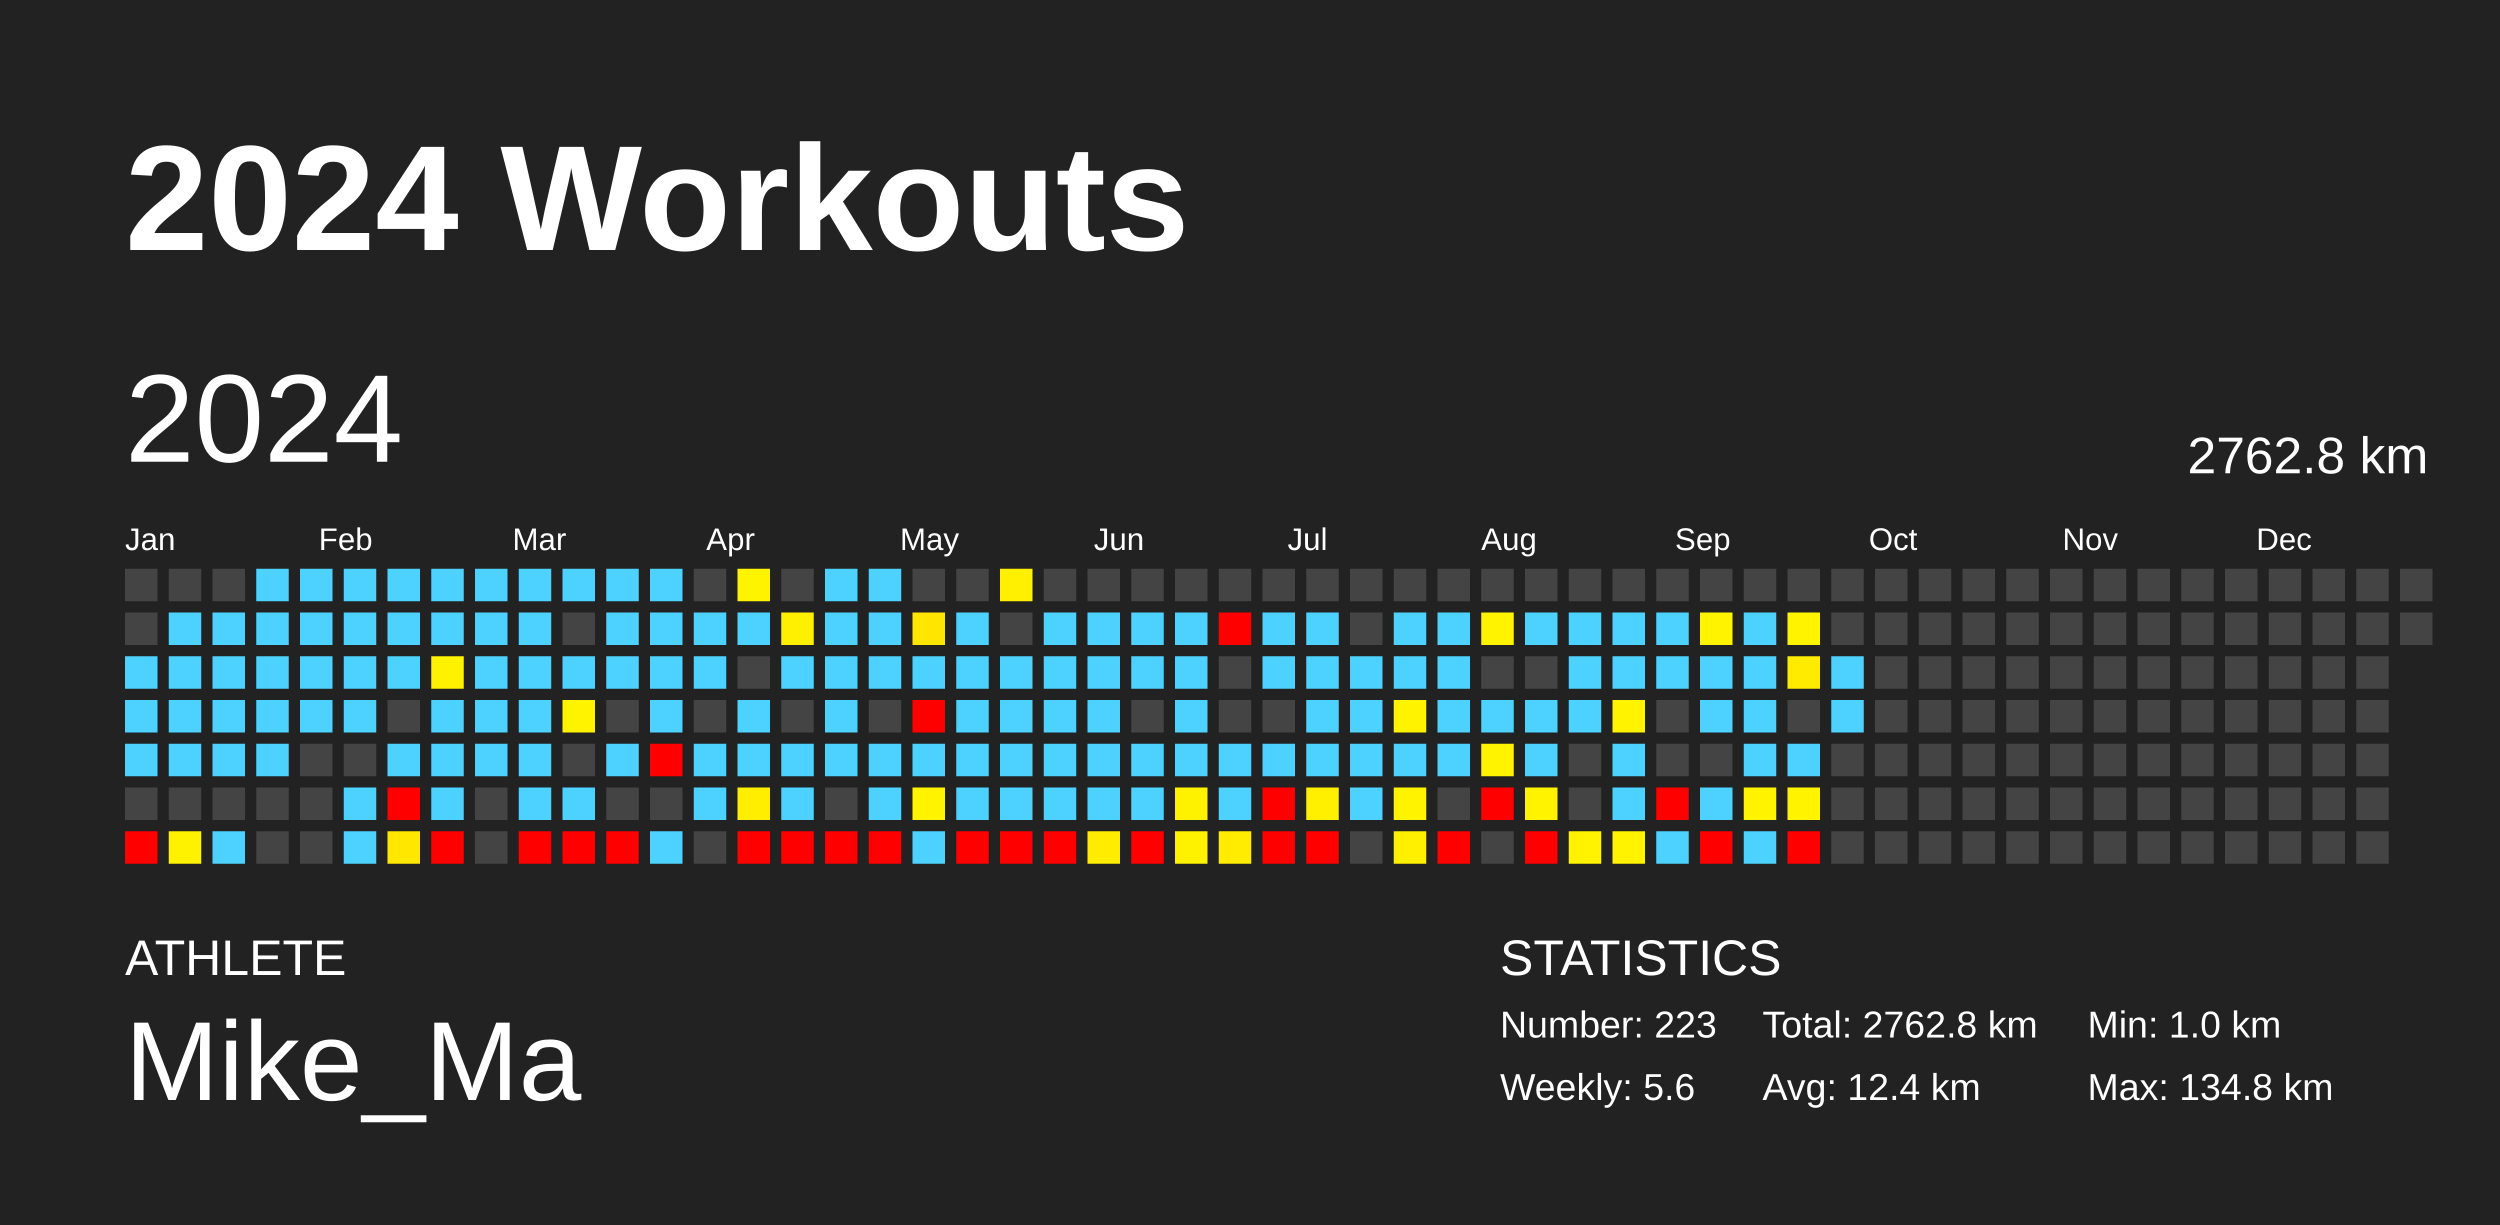
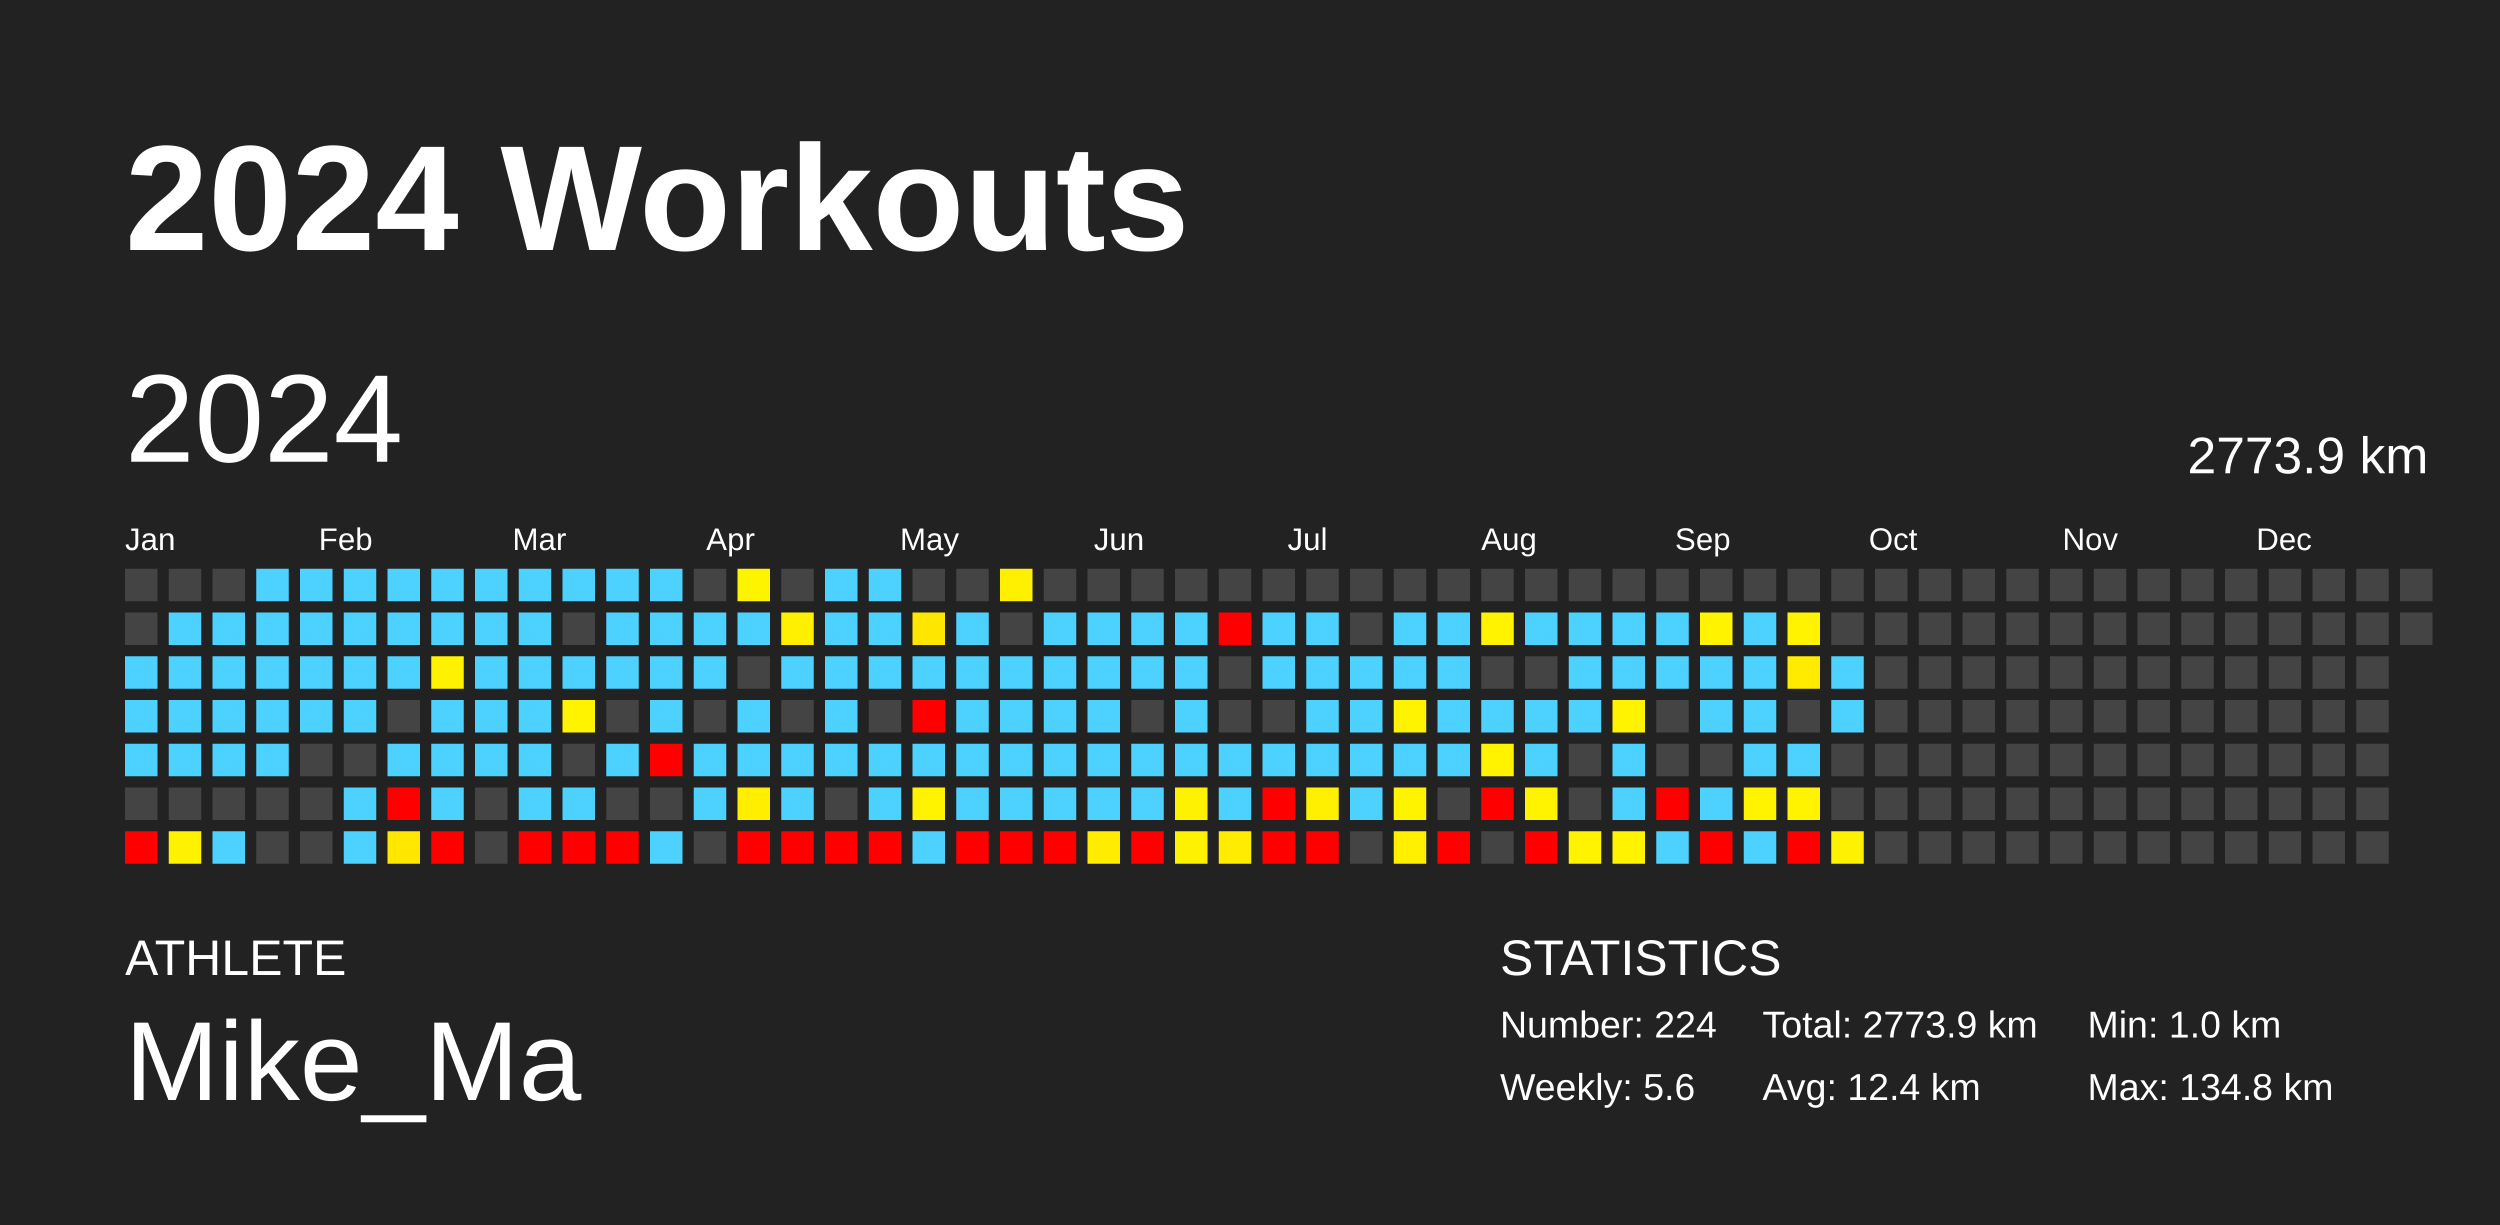
<svg xmlns="http://www.w3.org/2000/svg" baseProfile="full" height="98mm" version="1.1" viewBox="0,0,200,98" width="200mm">
  <defs />
  <rect fill="#222222" height="98" width="200" x="0" y="0" />
  <text fill="#FFFFFF" style="font-size:12px; font-family:Arial; font-weight:bold;" x="10" y="20">2024 Workouts</text>
  <text fill="#FFFFFF" style="font-size:4px; font-family:Arial" x="10" y="78">ATHLETE</text>
  <text fill="#FFFFFF" style="font-size:9px; font-family:Arial" x="10" y="88">Mike_Ma</text>
  <text fill="#FFFFFF" style="font-size:4px; font-family:Arial" x="120" y="78">STATISTICS</text>
-   <text fill="#FFFFFF" style="font-size:3px; font-family:Arial" x="120" y="83">Number: 223</text>
+   <text fill="#FFFFFF" style="font-size:3px; font-family:Arial" x="120" y="83">Number: 224</text>
  <text fill="#FFFFFF" style="font-size:3px; font-family:Arial" x="120" y="88">Weekly: 5.6</text>
-   <text fill="#FFFFFF" style="font-size:3px; font-family:Arial" x="141" y="83">Total: 2762.8 km</text>
+   <text fill="#FFFFFF" style="font-size:3px; font-family:Arial" x="141" y="83">Total: 2773.9 km</text>
  <text fill="#FFFFFF" style="font-size:3px; font-family:Arial" x="141" y="88">Avg: 12.4 km</text>
  <text fill="#FFFFFF" style="font-size:3px; font-family:Arial" x="167" y="83">Min: 1.0 km</text>
  <text fill="#FFFFFF" style="font-size:3px; font-family:Arial" x="167" y="88">Max: 134.8 km</text>
  <text dominant-baseline="hanging" fill="#FFFFFF" style="font-size:10.0px; font-family:Arial;" x="10" y="30">2024</text>
-   <text dominant-baseline="hanging" fill="#FFFFFF" style="font-size:4.125px; font-family:Arial;" x="175" y="35">2762.8 km</text>
+   <text dominant-baseline="hanging" fill="#FFFFFF" style="font-size:4.125px; font-family:Arial;" x="175" y="35">2773.9 km</text>
  <text fill="#FFFFFF" style="font-size:2.5px; font-family:Arial" x="10.0" y="44">Jan</text>
  <text fill="#FFFFFF" style="font-size:2.5px; font-family:Arial" x="25.5" y="44">Feb</text>
  <text fill="#FFFFFF" style="font-size:2.5px; font-family:Arial" x="41.0" y="44">Mar</text>
  <text fill="#FFFFFF" style="font-size:2.5px; font-family:Arial" x="56.5" y="44">Apr</text>
  <text fill="#FFFFFF" style="font-size:2.5px; font-family:Arial" x="72.0" y="44">May</text>
  <text fill="#FFFFFF" style="font-size:2.5px; font-family:Arial" x="87.5" y="44">Jun</text>
  <text fill="#FFFFFF" style="font-size:2.5px; font-family:Arial" x="103.0" y="44">Jul</text>
  <text fill="#FFFFFF" style="font-size:2.5px; font-family:Arial" x="118.5" y="44">Aug</text>
  <text fill="#FFFFFF" style="font-size:2.5px; font-family:Arial" x="134.0" y="44">Sep</text>
  <text fill="#FFFFFF" style="font-size:2.5px; font-family:Arial" x="149.5" y="44">Oct</text>
  <text fill="#FFFFFF" style="font-size:2.5px; font-family:Arial" x="165.0" y="44">Nov</text>
  <text fill="#FFFFFF" style="font-size:2.5px; font-family:Arial" x="180.5" y="44">Dec</text>
  <rect fill="#444444" height="2.6" width="2.6" x="10.0" y="45.5" />
  <rect fill="#444444" height="2.6" width="2.6" x="10.0" y="49.0" />
  <rect fill="#4dd2ff" height="2.6" width="2.6" x="10.0" y="52.5" />
  <rect fill="#4dd2ff" height="2.6" width="2.6" x="10.0" y="56.0" />
  <rect fill="#4dd2ff" height="2.6" width="2.6" x="10.0" y="59.5" />
  <rect fill="#444444" height="2.6" width="2.6" x="10.0" y="63.0" />
  <rect fill="red" height="2.6" width="2.6" x="10.0" y="66.5" />
  <rect fill="#444444" height="2.6" width="2.6" x="13.5" y="45.5" />
  <rect fill="#4dd2ff" height="2.6" width="2.6" x="13.5" y="49.0" />
  <rect fill="#4dd2ff" height="2.6" width="2.6" x="13.5" y="52.5" />
  <rect fill="#4dd2ff" height="2.6" width="2.6" x="13.5" y="56.0" />
  <rect fill="#4dd2ff" height="2.6" width="2.6" x="13.5" y="59.5" />
  <rect fill="#444444" height="2.6" width="2.6" x="13.5" y="63.0" />
  <rect fill="#fff200" height="2.6" width="2.6" x="13.5" y="66.5" />
  <rect fill="#444444" height="2.6" width="2.6" x="17.0" y="45.5" />
  <rect fill="#4dd2ff" height="2.6" width="2.6" x="17.0" y="49.0" />
  <rect fill="#4dd2ff" height="2.6" width="2.6" x="17.0" y="52.5" />
  <rect fill="#4dd2ff" height="2.6" width="2.6" x="17.0" y="56.0" />
  <rect fill="#4dd2ff" height="2.6" width="2.6" x="17.0" y="59.5" />
  <rect fill="#444444" height="2.6" width="2.6" x="17.0" y="63.0" />
  <rect fill="#4dd2ff" height="2.6" width="2.6" x="17.0" y="66.5" />
  <rect fill="#4dd2ff" height="2.6" width="2.6" x="20.5" y="45.5" />
  <rect fill="#4dd2ff" height="2.6" width="2.6" x="20.5" y="49.0" />
  <rect fill="#4dd2ff" height="2.6" width="2.6" x="20.5" y="52.5" />
  <rect fill="#4dd2ff" height="2.6" width="2.6" x="20.5" y="56.0" />
  <rect fill="#4dd2ff" height="2.6" width="2.6" x="20.5" y="59.5" />
  <rect fill="#444444" height="2.6" width="2.6" x="20.5" y="63.0" />
  <rect fill="#444444" height="2.6" width="2.6" x="20.5" y="66.5" />
  <rect fill="#4dd2ff" height="2.6" width="2.6" x="24.0" y="45.5" />
  <rect fill="#4dd2ff" height="2.6" width="2.6" x="24.0" y="49.0" />
  <rect fill="#4dd2ff" height="2.6" width="2.6" x="24.0" y="52.5" />
  <rect fill="#4dd2ff" height="2.6" width="2.6" x="24.0" y="56.0" />
  <rect fill="#444444" height="2.6" width="2.6" x="24.0" y="59.5" />
  <rect fill="#444444" height="2.6" width="2.6" x="24.0" y="63.0" />
  <rect fill="#444444" height="2.6" width="2.6" x="24.0" y="66.5" />
  <rect fill="#4dd2ff" height="2.6" width="2.6" x="27.5" y="45.5" />
  <rect fill="#4dd2ff" height="2.6" width="2.6" x="27.5" y="49.0" />
  <rect fill="#4dd2ff" height="2.6" width="2.6" x="27.5" y="52.5" />
  <rect fill="#4dd2ff" height="2.6" width="2.6" x="27.5" y="56.0" />
  <rect fill="#444444" height="2.6" width="2.6" x="27.5" y="59.5" />
  <rect fill="#4dd2ff" height="2.6" width="2.6" x="27.5" y="63.0" />
  <rect fill="#4dd2ff" height="2.6" width="2.6" x="27.5" y="66.5" />
  <rect fill="#4dd2ff" height="2.6" width="2.6" x="31.0" y="45.5" />
  <rect fill="#4dd2ff" height="2.6" width="2.6" x="31.0" y="49.0" />
  <rect fill="#4dd2ff" height="2.6" width="2.6" x="31.0" y="52.5" />
  <rect fill="#444444" height="2.6" width="2.6" x="31.0" y="56.0" />
  <rect fill="#4dd2ff" height="2.6" width="2.6" x="31.0" y="59.5" />
  <rect fill="red" height="2.6" width="2.6" x="31.0" y="63.0" />
  <rect fill="#ffe700" height="2.6" width="2.6" x="31.0" y="66.5" />
  <rect fill="#4dd2ff" height="2.6" width="2.6" x="34.5" y="45.5" />
  <rect fill="#4dd2ff" height="2.6" width="2.6" x="34.5" y="49.0" />
  <rect fill="#fff200" height="2.6" width="2.6" x="34.5" y="52.5" />
  <rect fill="#4dd2ff" height="2.6" width="2.6" x="34.5" y="56.0" />
  <rect fill="#4dd2ff" height="2.6" width="2.6" x="34.5" y="59.5" />
  <rect fill="#4dd2ff" height="2.6" width="2.6" x="34.5" y="63.0" />
  <rect fill="red" height="2.6" width="2.6" x="34.5" y="66.5" />
  <rect fill="#4dd2ff" height="2.6" width="2.6" x="38.0" y="45.5" />
  <rect fill="#4dd2ff" height="2.6" width="2.6" x="38.0" y="49.0" />
  <rect fill="#4dd2ff" height="2.6" width="2.6" x="38.0" y="52.5" />
  <rect fill="#4dd2ff" height="2.6" width="2.6" x="38.0" y="56.0" />
  <rect fill="#4dd2ff" height="2.6" width="2.6" x="38.0" y="59.5" />
  <rect fill="#444444" height="2.6" width="2.6" x="38.0" y="63.0" />
  <rect fill="#444444" height="2.6" width="2.6" x="38.0" y="66.5" />
  <rect fill="#4dd2ff" height="2.6" width="2.6" x="41.5" y="45.5" />
  <rect fill="#4dd2ff" height="2.6" width="2.6" x="41.5" y="49.0" />
  <rect fill="#4dd2ff" height="2.6" width="2.6" x="41.5" y="52.5" />
  <rect fill="#4dd2ff" height="2.6" width="2.6" x="41.5" y="56.0" />
  <rect fill="#4dd2ff" height="2.6" width="2.6" x="41.5" y="59.5" />
  <rect fill="#4dd2ff" height="2.6" width="2.6" x="41.5" y="63.0" />
  <rect fill="red" height="2.6" width="2.6" x="41.5" y="66.5" />
  <rect fill="#4dd2ff" height="2.6" width="2.6" x="45.0" y="45.5" />
  <rect fill="#444444" height="2.6" width="2.6" x="45.0" y="49.0" />
  <rect fill="#4dd2ff" height="2.6" width="2.6" x="45.0" y="52.5" />
  <rect fill="#fff300" height="2.6" width="2.6" x="45.0" y="56.0" />
  <rect fill="#444444" height="2.6" width="2.6" x="45.0" y="59.5" />
  <rect fill="#4dd2ff" height="2.6" width="2.6" x="45.0" y="63.0" />
  <rect fill="red" height="2.6" width="2.6" x="45.0" y="66.5" />
  <rect fill="#4dd2ff" height="2.6" width="2.6" x="48.5" y="45.5" />
  <rect fill="#4dd2ff" height="2.6" width="2.6" x="48.5" y="49.0" />
  <rect fill="#4dd2ff" height="2.6" width="2.6" x="48.5" y="52.5" />
  <rect fill="#444444" height="2.6" width="2.6" x="48.5" y="56.0" />
  <rect fill="#4dd2ff" height="2.6" width="2.6" x="48.5" y="59.5" />
  <rect fill="#444444" height="2.6" width="2.6" x="48.5" y="63.0" />
  <rect fill="red" height="2.6" width="2.6" x="48.5" y="66.5" />
  <rect fill="#4dd2ff" height="2.6" width="2.6" x="52.0" y="45.5" />
  <rect fill="#4dd2ff" height="2.6" width="2.6" x="52.0" y="49.0" />
  <rect fill="#4dd2ff" height="2.6" width="2.6" x="52.0" y="52.5" />
  <rect fill="#4dd2ff" height="2.6" width="2.6" x="52.0" y="56.0" />
  <rect fill="red" height="2.6" width="2.6" x="52.0" y="59.5" />
  <rect fill="#444444" height="2.6" width="2.6" x="52.0" y="63.0" />
  <rect fill="#4dd2ff" height="2.6" width="2.6" x="52.0" y="66.5" />
  <rect fill="#444444" height="2.6" width="2.6" x="55.5" y="45.5" />
  <rect fill="#4dd2ff" height="2.6" width="2.6" x="55.5" y="49.0" />
  <rect fill="#4dd2ff" height="2.6" width="2.6" x="55.5" y="52.5" />
  <rect fill="#444444" height="2.6" width="2.6" x="55.5" y="56.0" />
  <rect fill="#4dd2ff" height="2.6" width="2.6" x="55.5" y="59.5" />
  <rect fill="#4dd2ff" height="2.6" width="2.6" x="55.5" y="63.0" />
  <rect fill="#444444" height="2.6" width="2.6" x="55.5" y="66.5" />
  <rect fill="#fff400" height="2.6" width="2.6" x="59.0" y="45.5" />
  <rect fill="#4dd2ff" height="2.6" width="2.6" x="59.0" y="49.0" />
  <rect fill="#444444" height="2.6" width="2.6" x="59.0" y="52.5" />
  <rect fill="#4dd2ff" height="2.6" width="2.6" x="59.0" y="56.0" />
  <rect fill="#4dd2ff" height="2.6" width="2.6" x="59.0" y="59.5" />
  <rect fill="#ffee00" height="2.6" width="2.6" x="59.0" y="63.0" />
  <rect fill="red" height="2.6" width="2.6" x="59.0" y="66.5" />
  <rect fill="#444444" height="2.6" width="2.6" x="62.5" y="45.5" />
  <rect fill="#ffef00" height="2.6" width="2.6" x="62.5" y="49.0" />
  <rect fill="#4dd2ff" height="2.6" width="2.6" x="62.5" y="52.5" />
  <rect fill="#444444" height="2.6" width="2.6" x="62.5" y="56.0" />
  <rect fill="#4dd2ff" height="2.6" width="2.6" x="62.5" y="59.5" />
  <rect fill="#4dd2ff" height="2.6" width="2.6" x="62.5" y="63.0" />
  <rect fill="red" height="2.6" width="2.6" x="62.5" y="66.5" />
  <rect fill="#4dd2ff" height="2.6" width="2.6" x="66.0" y="45.5" />
  <rect fill="#4dd2ff" height="2.6" width="2.6" x="66.0" y="49.0" />
  <rect fill="#4dd2ff" height="2.6" width="2.6" x="66.0" y="52.5" />
  <rect fill="#4dd2ff" height="2.6" width="2.6" x="66.0" y="56.0" />
  <rect fill="#4dd2ff" height="2.6" width="2.6" x="66.0" y="59.5" />
  <rect fill="#444444" height="2.6" width="2.6" x="66.0" y="63.0" />
  <rect fill="red" height="2.6" width="2.6" x="66.0" y="66.5" />
  <rect fill="#4dd2ff" height="2.6" width="2.6" x="69.5" y="45.5" />
  <rect fill="#4dd2ff" height="2.6" width="2.6" x="69.5" y="49.0" />
  <rect fill="#4dd2ff" height="2.6" width="2.6" x="69.5" y="52.5" />
  <rect fill="#444444" height="2.6" width="2.6" x="69.5" y="56.0" />
  <rect fill="#4dd2ff" height="2.6" width="2.6" x="69.5" y="59.5" />
  <rect fill="#4dd2ff" height="2.6" width="2.6" x="69.5" y="63.0" />
  <rect fill="red" height="2.6" width="2.6" x="69.5" y="66.5" />
  <rect fill="#444444" height="2.6" width="2.6" x="73.0" y="45.5" />
  <rect fill="#ffe600" height="2.6" width="2.6" x="73.0" y="49.0" />
  <rect fill="#4dd2ff" height="2.6" width="2.6" x="73.0" y="52.5" />
  <rect fill="red" height="2.6" width="2.6" x="73.0" y="56.0" />
  <rect fill="#4dd2ff" height="2.6" width="2.6" x="73.0" y="59.5" />
  <rect fill="#fff300" height="2.6" width="2.6" x="73.0" y="63.0" />
  <rect fill="#4dd2ff" height="2.6" width="2.6" x="73.0" y="66.5" />
  <rect fill="#444444" height="2.6" width="2.6" x="76.5" y="45.5" />
  <rect fill="#4dd2ff" height="2.6" width="2.6" x="76.5" y="49.0" />
  <rect fill="#4dd2ff" height="2.6" width="2.6" x="76.5" y="52.5" />
  <rect fill="#4dd2ff" height="2.6" width="2.6" x="76.5" y="56.0" />
  <rect fill="#4dd2ff" height="2.6" width="2.6" x="76.5" y="59.5" />
  <rect fill="#4dd2ff" height="2.6" width="2.6" x="76.5" y="63.0" />
  <rect fill="red" height="2.6" width="2.6" x="76.5" y="66.5" />
  <rect fill="#ffef00" height="2.6" width="2.6" x="80.0" y="45.5" />
  <rect fill="#444444" height="2.6" width="2.6" x="80.0" y="49.0" />
  <rect fill="#4dd2ff" height="2.6" width="2.6" x="80.0" y="52.5" />
  <rect fill="#4dd2ff" height="2.6" width="2.6" x="80.0" y="56.0" />
  <rect fill="#4dd2ff" height="2.6" width="2.6" x="80.0" y="59.5" />
  <rect fill="#4dd2ff" height="2.6" width="2.6" x="80.0" y="63.0" />
  <rect fill="red" height="2.6" width="2.6" x="80.0" y="66.5" />
  <rect fill="#444444" height="2.6" width="2.6" x="83.5" y="45.5" />
  <rect fill="#4dd2ff" height="2.6" width="2.6" x="83.5" y="49.0" />
  <rect fill="#4dd2ff" height="2.6" width="2.6" x="83.5" y="52.5" />
  <rect fill="#4dd2ff" height="2.6" width="2.6" x="83.5" y="56.0" />
  <rect fill="#4dd2ff" height="2.6" width="2.6" x="83.5" y="59.5" />
  <rect fill="#4dd2ff" height="2.6" width="2.6" x="83.5" y="63.0" />
  <rect fill="red" height="2.6" width="2.6" x="83.5" y="66.5" />
  <rect fill="#444444" height="2.6" width="2.6" x="87.0" y="45.5" />
  <rect fill="#4dd2ff" height="2.6" width="2.6" x="87.0" y="49.0" />
  <rect fill="#4dd2ff" height="2.6" width="2.6" x="87.0" y="52.5" />
  <rect fill="#4dd2ff" height="2.6" width="2.6" x="87.0" y="56.0" />
  <rect fill="#4dd2ff" height="2.6" width="2.6" x="87.0" y="59.5" />
  <rect fill="#4dd2ff" height="2.6" width="2.6" x="87.0" y="63.0" />
  <rect fill="#ffec00" height="2.6" width="2.6" x="87.0" y="66.5" />
  <rect fill="#444444" height="2.6" width="2.6" x="90.5" y="45.5" />
  <rect fill="#4dd2ff" height="2.6" width="2.6" x="90.5" y="49.0" />
  <rect fill="#4dd2ff" height="2.6" width="2.6" x="90.5" y="52.5" />
  <rect fill="#444444" height="2.6" width="2.6" x="90.5" y="56.0" />
  <rect fill="#4dd2ff" height="2.6" width="2.6" x="90.5" y="59.5" />
  <rect fill="#4dd2ff" height="2.6" width="2.6" x="90.5" y="63.0" />
  <rect fill="red" height="2.6" width="2.6" x="90.5" y="66.5" />
  <rect fill="#444444" height="2.6" width="2.6" x="94.0" y="45.5" />
  <rect fill="#4dd2ff" height="2.6" width="2.6" x="94.0" y="49.0" />
  <rect fill="#4dd2ff" height="2.6" width="2.6" x="94.0" y="52.5" />
  <rect fill="#4dd2ff" height="2.6" width="2.6" x="94.0" y="56.0" />
  <rect fill="#4dd2ff" height="2.6" width="2.6" x="94.0" y="59.5" />
  <rect fill="#fff200" height="2.6" width="2.6" x="94.0" y="63.0" />
  <rect fill="#fff200" height="2.6" width="2.6" x="94.0" y="66.5" />
  <rect fill="#444444" height="2.6" width="2.6" x="97.5" y="45.5" />
  <rect fill="red" height="2.6" width="2.6" x="97.5" y="49.0" />
  <rect fill="#444444" height="2.6" width="2.6" x="97.5" y="52.5" />
  <rect fill="#444444" height="2.6" width="2.6" x="97.5" y="56.0" />
  <rect fill="#4dd2ff" height="2.6" width="2.6" x="97.5" y="59.5" />
  <rect fill="#4dd2ff" height="2.6" width="2.6" x="97.5" y="63.0" />
  <rect fill="#ffec00" height="2.6" width="2.6" x="97.5" y="66.5" />
  <rect fill="#444444" height="2.6" width="2.6" x="101.0" y="45.5" />
  <rect fill="#4dd2ff" height="2.6" width="2.6" x="101.0" y="49.0" />
  <rect fill="#4dd2ff" height="2.6" width="2.6" x="101.0" y="52.5" />
  <rect fill="#444444" height="2.6" width="2.6" x="101.0" y="56.0" />
  <rect fill="#4dd2ff" height="2.6" width="2.6" x="101.0" y="59.5" />
  <rect fill="red" height="2.6" width="2.6" x="101.0" y="63.0" />
  <rect fill="red" height="2.6" width="2.6" x="101.0" y="66.5" />
  <rect fill="#444444" height="2.6" width="2.6" x="104.5" y="45.5" />
  <rect fill="#4dd2ff" height="2.6" width="2.6" x="104.5" y="49.0" />
  <rect fill="#4dd2ff" height="2.6" width="2.6" x="104.5" y="52.5" />
  <rect fill="#4dd2ff" height="2.6" width="2.6" x="104.5" y="56.0" />
  <rect fill="#4dd2ff" height="2.6" width="2.6" x="104.5" y="59.5" />
  <rect fill="#fff000" height="2.6" width="2.6" x="104.5" y="63.0" />
  <rect fill="red" height="2.6" width="2.6" x="104.5" y="66.5" />
  <rect fill="#444444" height="2.6" width="2.6" x="108.0" y="45.5" />
  <rect fill="#444444" height="2.6" width="2.6" x="108.0" y="49.0" />
  <rect fill="#4dd2ff" height="2.6" width="2.6" x="108.0" y="52.5" />
  <rect fill="#4dd2ff" height="2.6" width="2.6" x="108.0" y="56.0" />
  <rect fill="#4dd2ff" height="2.6" width="2.6" x="108.0" y="59.5" />
  <rect fill="#4dd2ff" height="2.6" width="2.6" x="108.0" y="63.0" />
  <rect fill="#444444" height="2.6" width="2.6" x="108.0" y="66.5" />
  <rect fill="#444444" height="2.6" width="2.6" x="111.5" y="45.5" />
  <rect fill="#4dd2ff" height="2.6" width="2.6" x="111.5" y="49.0" />
  <rect fill="#4dd2ff" height="2.6" width="2.6" x="111.5" y="52.5" />
  <rect fill="#fff300" height="2.6" width="2.6" x="111.5" y="56.0" />
  <rect fill="#4dd2ff" height="2.6" width="2.6" x="111.5" y="59.5" />
  <rect fill="#fff300" height="2.6" width="2.6" x="111.5" y="63.0" />
  <rect fill="#fff000" height="2.6" width="2.6" x="111.5" y="66.5" />
  <rect fill="#444444" height="2.6" width="2.6" x="115.0" y="45.5" />
  <rect fill="#4dd2ff" height="2.6" width="2.6" x="115.0" y="49.0" />
  <rect fill="#4dd2ff" height="2.6" width="2.6" x="115.0" y="52.5" />
  <rect fill="#4dd2ff" height="2.6" width="2.6" x="115.0" y="56.0" />
  <rect fill="#4dd2ff" height="2.6" width="2.6" x="115.0" y="59.5" />
  <rect fill="#444444" height="2.6" width="2.6" x="115.0" y="63.0" />
  <rect fill="red" height="2.6" width="2.6" x="115.0" y="66.5" />
  <rect fill="#444444" height="2.6" width="2.6" x="118.5" y="45.5" />
  <rect fill="#fff300" height="2.6" width="2.6" x="118.5" y="49.0" />
  <rect fill="#444444" height="2.6" width="2.6" x="118.5" y="52.5" />
  <rect fill="#4dd2ff" height="2.6" width="2.6" x="118.5" y="56.0" />
  <rect fill="#fff300" height="2.6" width="2.6" x="118.5" y="59.5" />
  <rect fill="red" height="2.6" width="2.6" x="118.5" y="63.0" />
  <rect fill="#444444" height="2.6" width="2.6" x="118.5" y="66.5" />
  <rect fill="#444444" height="2.6" width="2.6" x="122.0" y="45.5" />
  <rect fill="#4dd2ff" height="2.6" width="2.6" x="122.0" y="49.0" />
  <rect fill="#444444" height="2.6" width="2.6" x="122.0" y="52.5" />
  <rect fill="#4dd2ff" height="2.6" width="2.6" x="122.0" y="56.0" />
  <rect fill="#4dd2ff" height="2.6" width="2.6" x="122.0" y="59.5" />
  <rect fill="#fff300" height="2.6" width="2.6" x="122.0" y="63.0" />
  <rect fill="red" height="2.6" width="2.6" x="122.0" y="66.5" />
  <rect fill="#444444" height="2.6" width="2.6" x="125.5" y="45.5" />
  <rect fill="#4dd2ff" height="2.6" width="2.6" x="125.5" y="49.0" />
  <rect fill="#4dd2ff" height="2.6" width="2.6" x="125.5" y="52.5" />
  <rect fill="#4dd2ff" height="2.6" width="2.6" x="125.5" y="56.0" />
  <rect fill="#444444" height="2.6" width="2.6" x="125.5" y="59.5" />
  <rect fill="#444444" height="2.6" width="2.6" x="125.5" y="63.0" />
  <rect fill="#fff300" height="2.6" width="2.6" x="125.5" y="66.5" />
  <rect fill="#444444" height="2.6" width="2.6" x="129.0" y="45.5" />
  <rect fill="#4dd2ff" height="2.6" width="2.6" x="129.0" y="49.0" />
  <rect fill="#4dd2ff" height="2.6" width="2.6" x="129.0" y="52.5" />
  <rect fill="#fff300" height="2.6" width="2.6" x="129.0" y="56.0" />
  <rect fill="#4dd2ff" height="2.6" width="2.6" x="129.0" y="59.5" />
  <rect fill="#4dd2ff" height="2.6" width="2.6" x="129.0" y="63.0" />
  <rect fill="#fff300" height="2.6" width="2.6" x="129.0" y="66.5" />
  <rect fill="#444444" height="2.6" width="2.6" x="132.5" y="45.5" />
  <rect fill="#4dd2ff" height="2.6" width="2.6" x="132.5" y="49.0" />
  <rect fill="#4dd2ff" height="2.6" width="2.6" x="132.5" y="52.5" />
  <rect fill="#444444" height="2.6" width="2.6" x="132.5" y="56.0" />
  <rect fill="#444444" height="2.6" width="2.6" x="132.5" y="59.5" />
  <rect fill="red" height="2.6" width="2.6" x="132.5" y="63.0" />
  <rect fill="#4dd2ff" height="2.6" width="2.6" x="132.5" y="66.5" />
  <rect fill="#444444" height="2.6" width="2.6" x="136.0" y="45.5" />
  <rect fill="#fff300" height="2.6" width="2.6" x="136.0" y="49.0" />
  <rect fill="#4dd2ff" height="2.6" width="2.6" x="136.0" y="52.5" />
  <rect fill="#4dd2ff" height="2.6" width="2.6" x="136.0" y="56.0" />
  <rect fill="#444444" height="2.6" width="2.6" x="136.0" y="59.5" />
  <rect fill="#4dd2ff" height="2.6" width="2.6" x="136.0" y="63.0" />
  <rect fill="red" height="2.6" width="2.6" x="136.0" y="66.5" />
  <rect fill="#444444" height="2.6" width="2.6" x="139.5" y="45.5" />
  <rect fill="#4dd2ff" height="2.6" width="2.6" x="139.5" y="49.0" />
  <rect fill="#4dd2ff" height="2.6" width="2.6" x="139.5" y="52.5" />
  <rect fill="#4dd2ff" height="2.6" width="2.6" x="139.5" y="56.0" />
  <rect fill="#4dd2ff" height="2.6" width="2.6" x="139.5" y="59.5" />
  <rect fill="#fff300" height="2.6" width="2.6" x="139.5" y="63.0" />
  <rect fill="#4dd2ff" height="2.6" width="2.6" x="139.5" y="66.5" />
  <rect fill="#444444" height="2.6" width="2.6" x="143.0" y="45.5" />
  <rect fill="#fff300" height="2.6" width="2.6" x="143.0" y="49.0" />
  <rect fill="#ffeb00" height="2.6" width="2.6" x="143.0" y="52.5" />
  <rect fill="#444444" height="2.6" width="2.6" x="143.0" y="56.0" />
  <rect fill="#4dd2ff" height="2.6" width="2.6" x="143.0" y="59.5" />
  <rect fill="#fff300" height="2.6" width="2.6" x="143.0" y="63.0" />
  <rect fill="red" height="2.6" width="2.6" x="143.0" y="66.5" />
  <rect fill="#444444" height="2.6" width="2.6" x="146.5" y="45.5" />
  <rect fill="#444444" height="2.6" width="2.6" x="146.5" y="49.0" />
  <rect fill="#4dd2ff" height="2.6" width="2.6" x="146.5" y="52.5" />
  <rect fill="#4dd2ff" height="2.6" width="2.6" x="146.5" y="56.0" />
  <rect fill="#444444" height="2.6" width="2.6" x="146.5" y="59.5" />
  <rect fill="#444444" height="2.6" width="2.6" x="146.5" y="63.0" />
-   <rect fill="#444444" height="2.6" width="2.6" x="146.5" y="66.5" />
+   <rect fill="#fff200" height="2.6" width="2.6" x="146.5" y="66.5" />
  <rect fill="#444444" height="2.6" width="2.6" x="150.0" y="45.5" />
  <rect fill="#444444" height="2.6" width="2.6" x="150.0" y="49.0" />
  <rect fill="#444444" height="2.6" width="2.6" x="150.0" y="52.5" />
  <rect fill="#444444" height="2.6" width="2.6" x="150.0" y="56.0" />
  <rect fill="#444444" height="2.6" width="2.6" x="150.0" y="59.5" />
  <rect fill="#444444" height="2.6" width="2.6" x="150.0" y="63.0" />
  <rect fill="#444444" height="2.6" width="2.6" x="150.0" y="66.5" />
  <rect fill="#444444" height="2.6" width="2.6" x="153.5" y="45.5" />
  <rect fill="#444444" height="2.6" width="2.6" x="153.5" y="49.0" />
  <rect fill="#444444" height="2.6" width="2.6" x="153.5" y="52.5" />
  <rect fill="#444444" height="2.6" width="2.6" x="153.5" y="56.0" />
  <rect fill="#444444" height="2.6" width="2.6" x="153.5" y="59.5" />
  <rect fill="#444444" height="2.6" width="2.6" x="153.5" y="63.0" />
  <rect fill="#444444" height="2.6" width="2.6" x="153.5" y="66.5" />
  <rect fill="#444444" height="2.6" width="2.6" x="157.0" y="45.5" />
  <rect fill="#444444" height="2.6" width="2.6" x="157.0" y="49.0" />
  <rect fill="#444444" height="2.6" width="2.6" x="157.0" y="52.5" />
  <rect fill="#444444" height="2.6" width="2.6" x="157.0" y="56.0" />
  <rect fill="#444444" height="2.6" width="2.6" x="157.0" y="59.5" />
  <rect fill="#444444" height="2.6" width="2.6" x="157.0" y="63.0" />
  <rect fill="#444444" height="2.6" width="2.6" x="157.0" y="66.5" />
  <rect fill="#444444" height="2.6" width="2.6" x="160.5" y="45.5" />
  <rect fill="#444444" height="2.6" width="2.6" x="160.5" y="49.0" />
  <rect fill="#444444" height="2.6" width="2.6" x="160.5" y="52.5" />
  <rect fill="#444444" height="2.6" width="2.6" x="160.5" y="56.0" />
  <rect fill="#444444" height="2.6" width="2.6" x="160.5" y="59.5" />
  <rect fill="#444444" height="2.6" width="2.6" x="160.5" y="63.0" />
  <rect fill="#444444" height="2.6" width="2.6" x="160.5" y="66.5" />
  <rect fill="#444444" height="2.6" width="2.6" x="164.0" y="45.5" />
  <rect fill="#444444" height="2.6" width="2.6" x="164.0" y="49.0" />
  <rect fill="#444444" height="2.6" width="2.6" x="164.0" y="52.5" />
  <rect fill="#444444" height="2.6" width="2.6" x="164.0" y="56.0" />
  <rect fill="#444444" height="2.6" width="2.6" x="164.0" y="59.5" />
  <rect fill="#444444" height="2.6" width="2.6" x="164.0" y="63.0" />
  <rect fill="#444444" height="2.6" width="2.6" x="164.0" y="66.5" />
  <rect fill="#444444" height="2.6" width="2.6" x="167.5" y="45.5" />
  <rect fill="#444444" height="2.6" width="2.6" x="167.5" y="49.0" />
  <rect fill="#444444" height="2.6" width="2.6" x="167.5" y="52.5" />
  <rect fill="#444444" height="2.6" width="2.6" x="167.5" y="56.0" />
  <rect fill="#444444" height="2.6" width="2.6" x="167.5" y="59.5" />
  <rect fill="#444444" height="2.6" width="2.6" x="167.5" y="63.0" />
  <rect fill="#444444" height="2.6" width="2.6" x="167.5" y="66.5" />
  <rect fill="#444444" height="2.6" width="2.6" x="171.0" y="45.5" />
  <rect fill="#444444" height="2.6" width="2.6" x="171.0" y="49.0" />
  <rect fill="#444444" height="2.6" width="2.6" x="171.0" y="52.5" />
  <rect fill="#444444" height="2.6" width="2.6" x="171.0" y="56.0" />
  <rect fill="#444444" height="2.6" width="2.6" x="171.0" y="59.5" />
  <rect fill="#444444" height="2.6" width="2.6" x="171.0" y="63.0" />
  <rect fill="#444444" height="2.6" width="2.6" x="171.0" y="66.5" />
  <rect fill="#444444" height="2.6" width="2.6" x="174.5" y="45.5" />
  <rect fill="#444444" height="2.6" width="2.6" x="174.5" y="49.0" />
  <rect fill="#444444" height="2.6" width="2.6" x="174.5" y="52.5" />
  <rect fill="#444444" height="2.6" width="2.6" x="174.5" y="56.0" />
  <rect fill="#444444" height="2.6" width="2.6" x="174.5" y="59.5" />
  <rect fill="#444444" height="2.6" width="2.6" x="174.5" y="63.0" />
  <rect fill="#444444" height="2.6" width="2.6" x="174.5" y="66.5" />
  <rect fill="#444444" height="2.6" width="2.6" x="178.0" y="45.5" />
  <rect fill="#444444" height="2.6" width="2.6" x="178.0" y="49.0" />
  <rect fill="#444444" height="2.6" width="2.6" x="178.0" y="52.5" />
  <rect fill="#444444" height="2.6" width="2.6" x="178.0" y="56.0" />
  <rect fill="#444444" height="2.6" width="2.6" x="178.0" y="59.5" />
  <rect fill="#444444" height="2.6" width="2.6" x="178.0" y="63.0" />
  <rect fill="#444444" height="2.6" width="2.6" x="178.0" y="66.5" />
  <rect fill="#444444" height="2.6" width="2.6" x="181.5" y="45.5" />
  <rect fill="#444444" height="2.6" width="2.6" x="181.5" y="49.0" />
  <rect fill="#444444" height="2.6" width="2.6" x="181.5" y="52.5" />
  <rect fill="#444444" height="2.6" width="2.6" x="181.5" y="56.0" />
  <rect fill="#444444" height="2.6" width="2.6" x="181.5" y="59.5" />
  <rect fill="#444444" height="2.6" width="2.6" x="181.5" y="63.0" />
  <rect fill="#444444" height="2.6" width="2.6" x="181.5" y="66.5" />
  <rect fill="#444444" height="2.6" width="2.6" x="185.0" y="45.5" />
  <rect fill="#444444" height="2.6" width="2.6" x="185.0" y="49.0" />
  <rect fill="#444444" height="2.6" width="2.6" x="185.0" y="52.5" />
  <rect fill="#444444" height="2.6" width="2.6" x="185.0" y="56.0" />
  <rect fill="#444444" height="2.6" width="2.6" x="185.0" y="59.5" />
  <rect fill="#444444" height="2.6" width="2.6" x="185.0" y="63.0" />
  <rect fill="#444444" height="2.6" width="2.6" x="185.0" y="66.5" />
  <rect fill="#444444" height="2.6" width="2.6" x="188.5" y="45.5" />
  <rect fill="#444444" height="2.6" width="2.6" x="188.5" y="49.0" />
  <rect fill="#444444" height="2.6" width="2.6" x="188.5" y="52.5" />
  <rect fill="#444444" height="2.6" width="2.6" x="188.5" y="56.0" />
  <rect fill="#444444" height="2.6" width="2.6" x="188.5" y="59.5" />
  <rect fill="#444444" height="2.6" width="2.6" x="188.5" y="63.0" />
  <rect fill="#444444" height="2.6" width="2.6" x="188.5" y="66.5" />
  <rect fill="#444444" height="2.6" width="2.6" x="192.0" y="45.5" />
  <rect fill="#444444" height="2.6" width="2.6" x="192.0" y="49.0" />
</svg>
